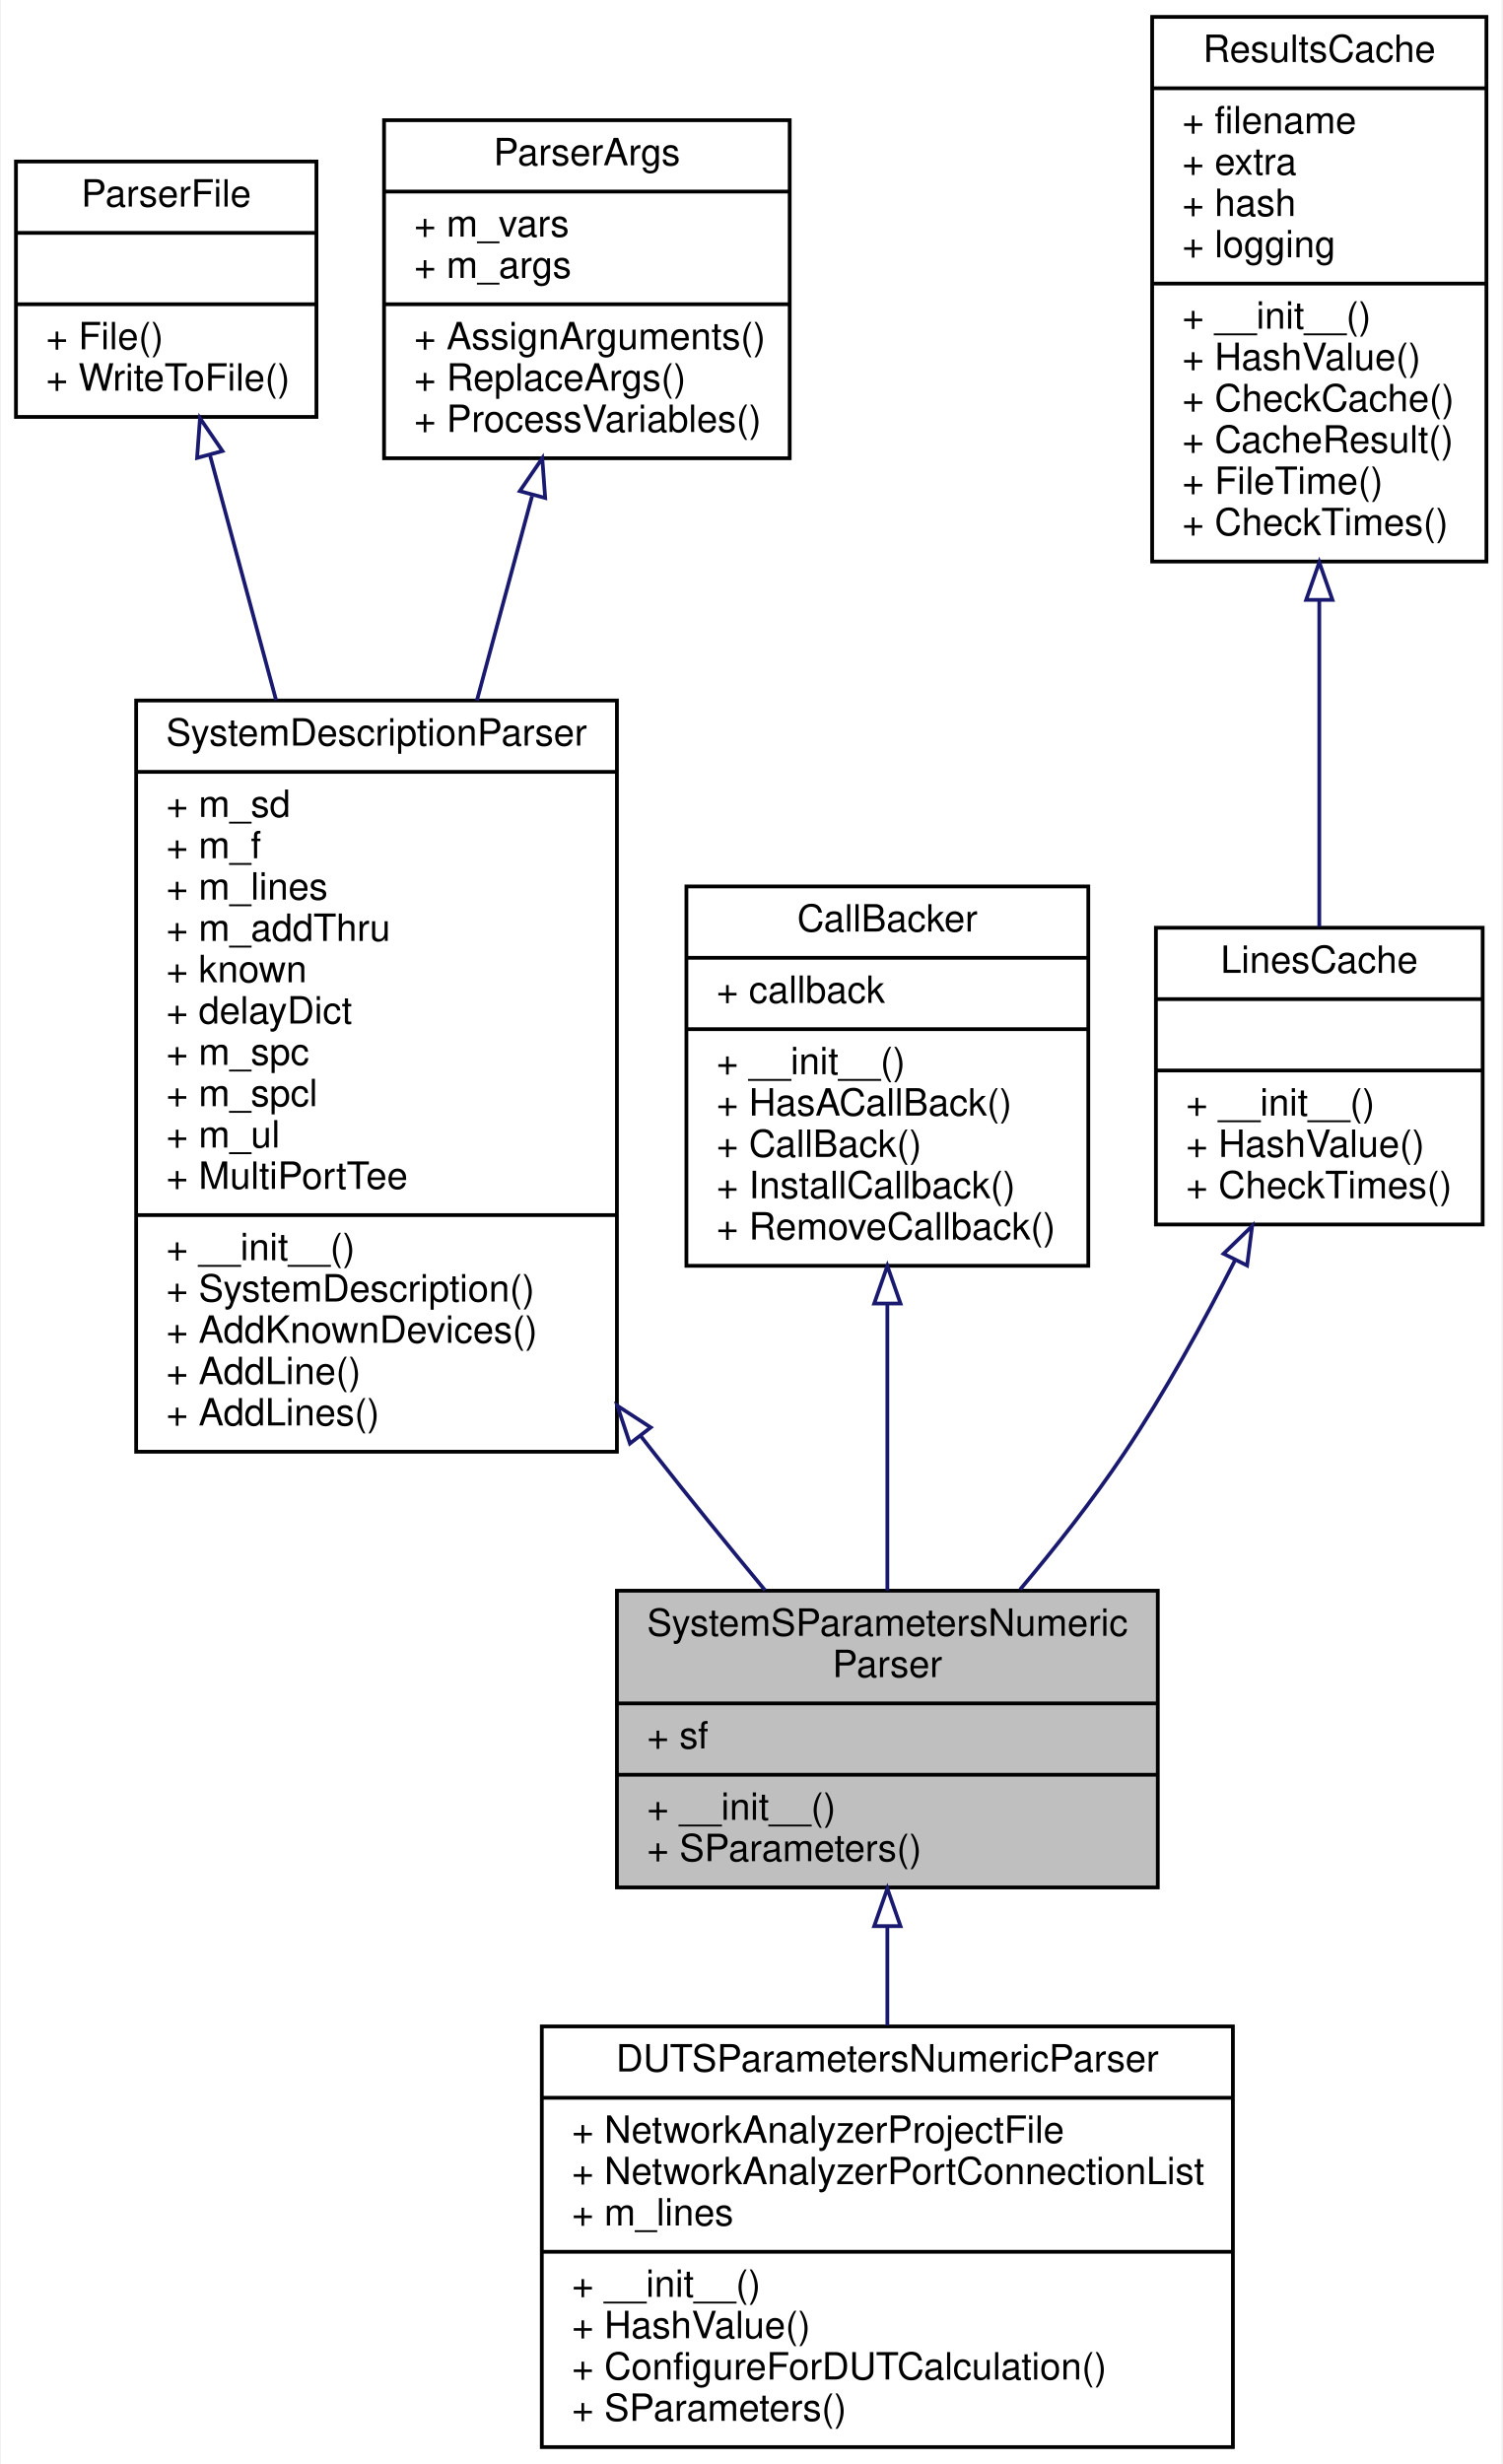
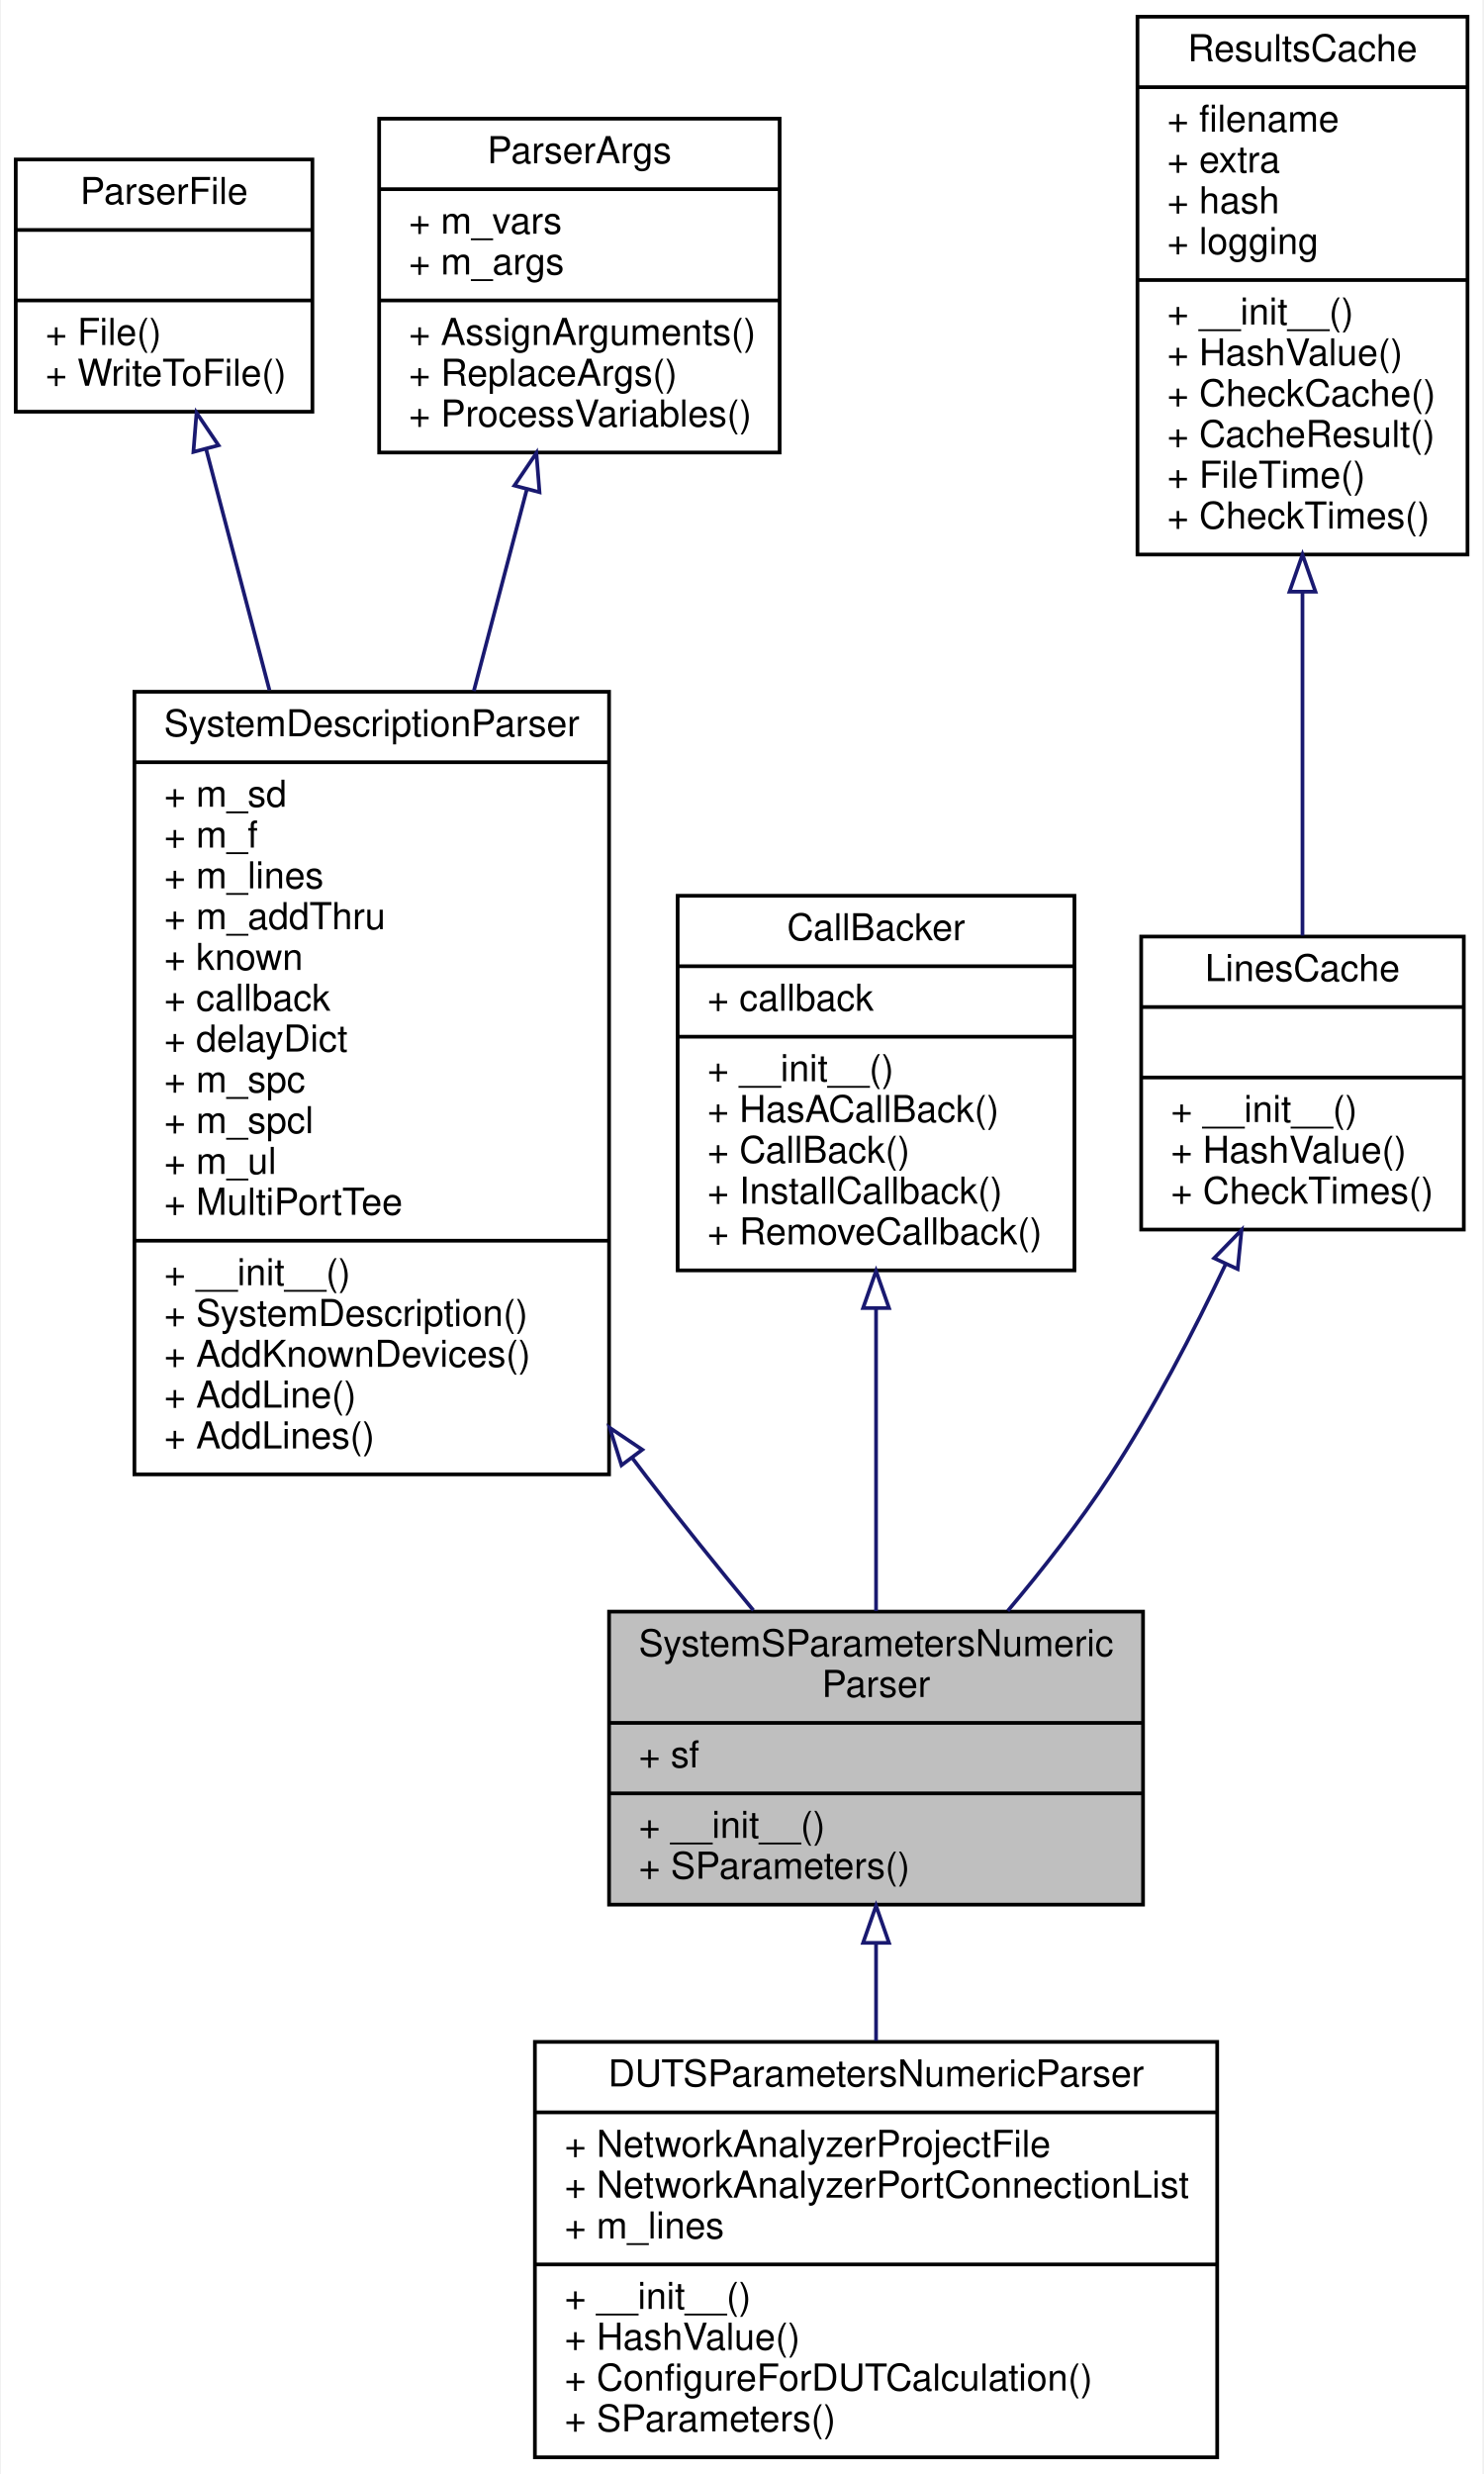
- <svg xmlns="http://www.w3.org/2000/svg" xmlns:xlink="http://www.w3.org/1999/xlink" width="400pt" height="656pt" viewBox="0.00 0.00 399.50 656.00">
-   <g id="graph0" class="graph" transform="scale(1 1) rotate(0) translate(4 652)">
-     <polygon fill="white" stroke="transparent" points="-4,4 -4,-652 395.5,-652 395.5,4 -4,4" />
+ <svg xmlns="http://www.w3.org/2000/svg" xmlns:xlink="http://www.w3.org/1999/xlink" width="400pt" height="667pt" viewBox="0.00 0.00 399.50 667.00">
+   <g id="graph0" class="graph" transform="scale(1 1) rotate(0) translate(4 663)">
+     <polygon fill="white" stroke="transparent" points="-4,4 -4,-663 395.5,-663 395.5,4 -4,4" />
    <g id="node1" class="node">
      <g id="a_node1">
        <a xlink:title="generates system s-parameters from a netlist">
          <polygon fill="#bfbfbf" stroke="black" points="160,-149.5 160,-228.5 304,-228.5 304,-149.5 160,-149.5" />
          <text text-anchor="start" x="168" y="-216.5" font-family="Helvetica,sans-Serif" font-size="10.00">SystemSParametersNumeric</text>
          <text text-anchor="middle" x="232" y="-205.5" font-family="Helvetica,sans-Serif" font-size="10.00">Parser</text>
          <polyline fill="none" stroke="black" points="160,-198.5 304,-198.5 " />
          <text text-anchor="start" x="168" y="-186.5" font-family="Helvetica,sans-Serif" font-size="10.00">+ sf</text>
          <polyline fill="none" stroke="black" points="160,-179.5 304,-179.5 " />
          <text text-anchor="start" x="168" y="-167.5" font-family="Helvetica,sans-Serif" font-size="10.00">+ __init__()</text>
          <text text-anchor="start" x="168" y="-156.5" font-family="Helvetica,sans-Serif" font-size="10.00">+ SParameters()</text>
        </a>
      </g>
    </g>
    <g id="node8" class="node">
      <g id="a_node8">
        <a xlink:href="classSignalIntegrity_1_1Lib_1_1Parsers_1_1DUTSParametersNumericParser_1_1DUTSParametersNumericParser.xhtml" target="_top" xlink:title="generates s-parameters of a DUT from a network analyzer model netlist">
          <polygon fill="white" stroke="black" points="140,-0.5 140,-112.5 324,-112.5 324,-0.5 140,-0.5" />
          <text text-anchor="middle" x="232" y="-100.5" font-family="Helvetica,sans-Serif" font-size="10.00">DUTSParametersNumericParser</text>
          <polyline fill="none" stroke="black" points="140,-93.5 324,-93.5 " />
          <text text-anchor="start" x="148" y="-81.5" font-family="Helvetica,sans-Serif" font-size="10.00">+ NetworkAnalyzerProjectFile</text>
          <text text-anchor="start" x="148" y="-70.5" font-family="Helvetica,sans-Serif" font-size="10.00">+ NetworkAnalyzerPortConnectionList</text>
          <text text-anchor="start" x="148" y="-59.5" font-family="Helvetica,sans-Serif" font-size="10.00">+ m_lines</text>
          <polyline fill="none" stroke="black" points="140,-52.5 324,-52.5 " />
          <text text-anchor="start" x="148" y="-40.5" font-family="Helvetica,sans-Serif" font-size="10.00">+ __init__()</text>
          <text text-anchor="start" x="148" y="-29.5" font-family="Helvetica,sans-Serif" font-size="10.00">+ HashValue()</text>
          <text text-anchor="start" x="148" y="-18.5" font-family="Helvetica,sans-Serif" font-size="10.00">+ ConfigureForDUTCalculation()</text>
          <text text-anchor="start" x="148" y="-7.5" font-family="Helvetica,sans-Serif" font-size="10.00">+ SParameters()</text>
        </a>
      </g>
    </g>
    <g id="edge7" class="edge">
      <path fill="none" stroke="midnightblue" d="M232,-139.01C232,-130.46 232,-121.52 232,-112.81" />
      <polygon fill="none" stroke="midnightblue" points="228.5,-139.2 232,-149.2 235.5,-139.2 228.5,-139.2" />
    </g>
    <g id="node2" class="node">
      <g id="a_node2">
        <a xlink:href="classSignalIntegrity_1_1Lib_1_1Parsers_1_1SystemDescriptionParser_1_1SystemDescriptionParser.xhtml" target="_top" xlink:title="Parses netlists and produces system descriptions.">
-           <polygon fill="white" stroke="black" points="32,-265.5 32,-465.5 160,-465.5 160,-265.5 32,-265.5" />
-           <text text-anchor="middle" x="96" y="-453.5" font-family="Helvetica,sans-Serif" font-size="10.00">SystemDescriptionParser</text>
-           <polyline fill="none" stroke="black" points="32,-446.5 160,-446.5 " />
-           <text text-anchor="start" x="40" y="-434.5" font-family="Helvetica,sans-Serif" font-size="10.00">+ m_sd</text>
-           <text text-anchor="start" x="40" y="-423.5" font-family="Helvetica,sans-Serif" font-size="10.00">+ m_f</text>
-           <text text-anchor="start" x="40" y="-412.5" font-family="Helvetica,sans-Serif" font-size="10.00">+ m_lines</text>
-           <text text-anchor="start" x="40" y="-401.5" font-family="Helvetica,sans-Serif" font-size="10.00">+ m_addThru</text>
-           <text text-anchor="start" x="40" y="-390.5" font-family="Helvetica,sans-Serif" font-size="10.00">+ known</text>
+           <polygon fill="white" stroke="black" points="32,-265.5 32,-476.5 160,-476.5 160,-265.5 32,-265.5" />
+           <text text-anchor="middle" x="96" y="-464.5" font-family="Helvetica,sans-Serif" font-size="10.00">SystemDescriptionParser</text>
+           <polyline fill="none" stroke="black" points="32,-457.5 160,-457.5 " />
+           <text text-anchor="start" x="40" y="-445.5" font-family="Helvetica,sans-Serif" font-size="10.00">+ m_sd</text>
+           <text text-anchor="start" x="40" y="-434.5" font-family="Helvetica,sans-Serif" font-size="10.00">+ m_f</text>
+           <text text-anchor="start" x="40" y="-423.5" font-family="Helvetica,sans-Serif" font-size="10.00">+ m_lines</text>
+           <text text-anchor="start" x="40" y="-412.5" font-family="Helvetica,sans-Serif" font-size="10.00">+ m_addThru</text>
+           <text text-anchor="start" x="40" y="-401.5" font-family="Helvetica,sans-Serif" font-size="10.00">+ known</text>
+           <text text-anchor="start" x="40" y="-390.5" font-family="Helvetica,sans-Serif" font-size="10.00">+ callback</text>
          <text text-anchor="start" x="40" y="-379.5" font-family="Helvetica,sans-Serif" font-size="10.00">+ delayDict</text>
          <text text-anchor="start" x="40" y="-368.5" font-family="Helvetica,sans-Serif" font-size="10.00">+ m_spc</text>
          <text text-anchor="start" x="40" y="-357.5" font-family="Helvetica,sans-Serif" font-size="10.00">+ m_spcl</text>
          <text text-anchor="start" x="40" y="-346.5" font-family="Helvetica,sans-Serif" font-size="10.00">+ m_ul</text>
          <text text-anchor="start" x="40" y="-335.5" font-family="Helvetica,sans-Serif" font-size="10.00">+ MultiPortTee</text>
          <polyline fill="none" stroke="black" points="32,-328.5 160,-328.5 " />
          <text text-anchor="start" x="40" y="-316.5" font-family="Helvetica,sans-Serif" font-size="10.00">+ __init__()</text>
          <text text-anchor="start" x="40" y="-305.5" font-family="Helvetica,sans-Serif" font-size="10.00">+ SystemDescription()</text>
          <text text-anchor="start" x="40" y="-294.5" font-family="Helvetica,sans-Serif" font-size="10.00">+ AddKnownDevices()</text>
          <text text-anchor="start" x="40" y="-283.5" font-family="Helvetica,sans-Serif" font-size="10.00">+ AddLine()</text>
          <text text-anchor="start" x="40" y="-272.5" font-family="Helvetica,sans-Serif" font-size="10.00">+ AddLines()</text>
        </a>
      </g>
    </g>
    <g id="edge1" class="edge">
-       <path fill="none" stroke="midnightblue" d="M166.32,-269.71C167.55,-268.13 168.78,-266.56 170,-265 179.38,-253.04 189.83,-240.22 199.44,-228.62" />
-       <polygon fill="none" stroke="midnightblue" points="163.46,-267.69 160.11,-277.74 169,-271.97 163.46,-267.69" />
+       <path fill="none" stroke="midnightblue" d="M166.33,-269.83C167.56,-268.21 168.78,-266.59 170,-265 179.13,-253.05 189.4,-240.35 198.92,-228.85" />
+       <polygon fill="none" stroke="midnightblue" points="163.35,-267.97 160.17,-278.08 168.96,-272.16 163.35,-267.97" />
    </g>
    <g id="node3" class="node">
      <g id="a_node3">
        <a xlink:href="classSignalIntegrity_1_1Lib_1_1Parsers_1_1ParserFile_1_1ParserFile.xhtml" target="_top" xlink:title="file handling base class for parsers">
-           <polygon fill="white" stroke="black" points="0,-541 0,-609 80,-609 80,-541 0,-541" />
-           <text text-anchor="middle" x="40" y="-597" font-family="Helvetica,sans-Serif" font-size="10.00">ParserFile</text>
-           <polyline fill="none" stroke="black" points="0,-590 80,-590 " />
-           <text text-anchor="middle" x="40" y="-578" font-family="Helvetica,sans-Serif" font-size="10.00"> </text>
-           <polyline fill="none" stroke="black" points="0,-571 80,-571 " />
-           <text text-anchor="start" x="8" y="-559" font-family="Helvetica,sans-Serif" font-size="10.00">+ File()</text>
-           <text text-anchor="start" x="8" y="-548" font-family="Helvetica,sans-Serif" font-size="10.00">+ WriteToFile()</text>
+           <polygon fill="white" stroke="black" points="0,-552 0,-620 80,-620 80,-552 0,-552" />
+           <text text-anchor="middle" x="40" y="-608" font-family="Helvetica,sans-Serif" font-size="10.00">ParserFile</text>
+           <polyline fill="none" stroke="black" points="0,-601 80,-601 " />
+           <text text-anchor="middle" x="40" y="-589" font-family="Helvetica,sans-Serif" font-size="10.00"> </text>
+           <polyline fill="none" stroke="black" points="0,-582 80,-582 " />
+           <text text-anchor="start" x="8" y="-570" font-family="Helvetica,sans-Serif" font-size="10.00">+ File()</text>
+           <text text-anchor="start" x="8" y="-559" font-family="Helvetica,sans-Serif" font-size="10.00">+ WriteToFile()</text>
        </a>
      </g>
    </g>
    <g id="edge2" class="edge">
-       <path fill="none" stroke="midnightblue" d="M51.65,-530.83C56.79,-511.8 63.05,-488.58 69.24,-465.66" />
-       <polygon fill="none" stroke="midnightblue" points="48.22,-530.09 49,-540.66 54.98,-531.92 48.22,-530.09" />
+       <path fill="none" stroke="midnightblue" d="M51.32,-541.96C56.29,-523.05 62.36,-499.95 68.41,-476.94" />
+       <polygon fill="none" stroke="midnightblue" points="47.91,-541.16 48.75,-551.72 54.68,-542.94 47.91,-541.16" />
    </g>
    <g id="node4" class="node">
      <g id="a_node4">
        <a xlink:href="classSignalIntegrity_1_1Lib_1_1Parsers_1_1ParserArgs_1_1ParserArgs.xhtml" target="_top" xlink:title="argument handling base class for parsers">
-           <polygon fill="white" stroke="black" points="98,-530 98,-620 206,-620 206,-530 98,-530" />
-           <text text-anchor="middle" x="152" y="-608" font-family="Helvetica,sans-Serif" font-size="10.00">ParserArgs</text>
-           <polyline fill="none" stroke="black" points="98,-601 206,-601 " />
-           <text text-anchor="start" x="106" y="-589" font-family="Helvetica,sans-Serif" font-size="10.00">+ m_vars</text>
-           <text text-anchor="start" x="106" y="-578" font-family="Helvetica,sans-Serif" font-size="10.00">+ m_args</text>
-           <polyline fill="none" stroke="black" points="98,-571 206,-571 " />
-           <text text-anchor="start" x="106" y="-559" font-family="Helvetica,sans-Serif" font-size="10.00">+ AssignArguments()</text>
-           <text text-anchor="start" x="106" y="-548" font-family="Helvetica,sans-Serif" font-size="10.00">+ ReplaceArgs()</text>
-           <text text-anchor="start" x="106" y="-537" font-family="Helvetica,sans-Serif" font-size="10.00">+ ProcessVariables()</text>
+           <polygon fill="white" stroke="black" points="98,-541 98,-631 206,-631 206,-541 98,-541" />
+           <text text-anchor="middle" x="152" y="-619" font-family="Helvetica,sans-Serif" font-size="10.00">ParserArgs</text>
+           <polyline fill="none" stroke="black" points="98,-612 206,-612 " />
+           <text text-anchor="start" x="106" y="-600" font-family="Helvetica,sans-Serif" font-size="10.00">+ m_vars</text>
+           <text text-anchor="start" x="106" y="-589" font-family="Helvetica,sans-Serif" font-size="10.00">+ m_args</text>
+           <polyline fill="none" stroke="black" points="98,-582 206,-582 " />
+           <text text-anchor="start" x="106" y="-570" font-family="Helvetica,sans-Serif" font-size="10.00">+ AssignArguments()</text>
+           <text text-anchor="start" x="106" y="-559" font-family="Helvetica,sans-Serif" font-size="10.00">+ ReplaceArgs()</text>
+           <text text-anchor="start" x="106" y="-548" font-family="Helvetica,sans-Serif" font-size="10.00">+ ProcessVariables()</text>
        </a>
      </g>
    </g>
    <g id="edge3" class="edge">
-       <path fill="none" stroke="midnightblue" d="M137.4,-519.91C132.89,-503.2 127.78,-484.25 122.72,-465.51" />
-       <polygon fill="none" stroke="midnightblue" points="134.14,-521.25 140.12,-529.99 140.9,-519.43 134.14,-521.25" />
+       <path fill="none" stroke="midnightblue" d="M137.77,-530.86C133.41,-514.28 128.46,-495.45 123.53,-476.7" />
+       <polygon fill="none" stroke="midnightblue" points="134.47,-532.08 140.4,-540.87 141.24,-530.3 134.47,-532.08" />
    </g>
    <g id="node5" class="node">
      <g id="a_node5">
        <a xlink:href="classSignalIntegrity_1_1Lib_1_1CallBacker_1_1CallBacker.xhtml" target="_top" xlink:title="Handles Callbacks that allow progress reporting during long calculations and capability to abort.">
-           <polygon fill="white" stroke="black" points="178.5,-315 178.5,-416 285.5,-416 285.5,-315 178.5,-315" />
-           <text text-anchor="middle" x="232" y="-404" font-family="Helvetica,sans-Serif" font-size="10.00">CallBacker</text>
-           <polyline fill="none" stroke="black" points="178.5,-397 285.5,-397 " />
-           <text text-anchor="start" x="186.5" y="-385" font-family="Helvetica,sans-Serif" font-size="10.00">+ callback</text>
-           <polyline fill="none" stroke="black" points="178.5,-378 285.5,-378 " />
-           <text text-anchor="start" x="186.5" y="-366" font-family="Helvetica,sans-Serif" font-size="10.00">+ __init__()</text>
-           <text text-anchor="start" x="186.5" y="-355" font-family="Helvetica,sans-Serif" font-size="10.00">+ HasACallBack()</text>
-           <text text-anchor="start" x="186.5" y="-344" font-family="Helvetica,sans-Serif" font-size="10.00">+ CallBack()</text>
-           <text text-anchor="start" x="186.5" y="-333" font-family="Helvetica,sans-Serif" font-size="10.00">+ InstallCallback()</text>
-           <text text-anchor="start" x="186.5" y="-322" font-family="Helvetica,sans-Serif" font-size="10.00">+ RemoveCallback()</text>
+           <polygon fill="white" stroke="black" points="178.5,-320.5 178.5,-421.5 285.5,-421.5 285.5,-320.5 178.5,-320.5" />
+           <text text-anchor="middle" x="232" y="-409.5" font-family="Helvetica,sans-Serif" font-size="10.00">CallBacker</text>
+           <polyline fill="none" stroke="black" points="178.5,-402.5 285.5,-402.5 " />
+           <text text-anchor="start" x="186.5" y="-390.5" font-family="Helvetica,sans-Serif" font-size="10.00">+ callback</text>
+           <polyline fill="none" stroke="black" points="178.5,-383.5 285.5,-383.5 " />
+           <text text-anchor="start" x="186.5" y="-371.5" font-family="Helvetica,sans-Serif" font-size="10.00">+ __init__()</text>
+           <text text-anchor="start" x="186.5" y="-360.5" font-family="Helvetica,sans-Serif" font-size="10.00">+ HasACallBack()</text>
+           <text text-anchor="start" x="186.5" y="-349.5" font-family="Helvetica,sans-Serif" font-size="10.00">+ CallBack()</text>
+           <text text-anchor="start" x="186.5" y="-338.5" font-family="Helvetica,sans-Serif" font-size="10.00">+ InstallCallback()</text>
+           <text text-anchor="start" x="186.5" y="-327.5" font-family="Helvetica,sans-Serif" font-size="10.00">+ RemoveCallback()</text>
        </a>
      </g>
    </g>
    <g id="edge4" class="edge">
-       <path fill="none" stroke="midnightblue" d="M232,-304.76C232,-279.55 232,-250.92 232,-228.56" />
-       <polygon fill="none" stroke="midnightblue" points="228.5,-304.96 232,-314.96 235.5,-304.96 228.5,-304.96" />
+       <path fill="none" stroke="midnightblue" d="M232,-310.26C232,-283.38 232,-252.43 232,-228.66" />
+       <polygon fill="none" stroke="midnightblue" points="228.5,-310.34 232,-320.34 235.5,-310.34 228.5,-310.34" />
    </g>
    <g id="node6" class="node">
      <g id="a_node6">
        <a xlink:href="classSignalIntegrity_1_1Lib_1_1ResultsCache_1_1LinesCache.xhtml" target="_top" xlink:title="Caches results calculated based on netlist lines, as used in all of the parser classes.">
-           <polygon fill="white" stroke="black" points="303.5,-326 303.5,-405 390.5,-405 390.5,-326 303.5,-326" />
-           <text text-anchor="middle" x="347" y="-393" font-family="Helvetica,sans-Serif" font-size="10.00">LinesCache</text>
-           <polyline fill="none" stroke="black" points="303.5,-386 390.5,-386 " />
-           <text text-anchor="middle" x="347" y="-374" font-family="Helvetica,sans-Serif" font-size="10.00"> </text>
-           <polyline fill="none" stroke="black" points="303.5,-367 390.5,-367 " />
-           <text text-anchor="start" x="311.5" y="-355" font-family="Helvetica,sans-Serif" font-size="10.00">+ __init__()</text>
-           <text text-anchor="start" x="311.5" y="-344" font-family="Helvetica,sans-Serif" font-size="10.00">+ HashValue()</text>
-           <text text-anchor="start" x="311.5" y="-333" font-family="Helvetica,sans-Serif" font-size="10.00">+ CheckTimes()</text>
+           <polygon fill="white" stroke="black" points="303.5,-331.5 303.5,-410.5 390.5,-410.5 390.5,-331.5 303.5,-331.5" />
+           <text text-anchor="middle" x="347" y="-398.5" font-family="Helvetica,sans-Serif" font-size="10.00">LinesCache</text>
+           <polyline fill="none" stroke="black" points="303.5,-391.5 390.5,-391.5 " />
+           <text text-anchor="middle" x="347" y="-379.5" font-family="Helvetica,sans-Serif" font-size="10.00"> </text>
+           <polyline fill="none" stroke="black" points="303.5,-372.5 390.5,-372.5 " />
+           <text text-anchor="start" x="311.5" y="-360.5" font-family="Helvetica,sans-Serif" font-size="10.00">+ __init__()</text>
+           <text text-anchor="start" x="311.5" y="-349.5" font-family="Helvetica,sans-Serif" font-size="10.00">+ HashValue()</text>
+           <text text-anchor="start" x="311.5" y="-338.5" font-family="Helvetica,sans-Serif" font-size="10.00">+ CheckTimes()</text>
        </a>
      </g>
    </g>
    <g id="edge5" class="edge">
-       <path fill="none" stroke="midnightblue" d="M324.58,-316.51C316.06,-299.76 305.8,-281.12 295,-265 286.77,-252.71 276.85,-240.11 267.35,-228.83" />
-       <polygon fill="none" stroke="midnightblue" points="321.51,-318.21 329.12,-325.59 327.78,-315.08 321.51,-318.21" />
+       <path fill="none" stroke="midnightblue" d="M326.33,-322.28C317.59,-303.84 306.72,-282.91 295,-265 286.9,-252.62 277.03,-239.99 267.53,-228.71" />
+       <polygon fill="none" stroke="midnightblue" points="323.17,-323.79 330.57,-331.38 329.52,-320.84 323.17,-323.79" />
    </g>
    <g id="node7" class="node">
      <g id="a_node7">
        <a xlink:href="classSignalIntegrity_1_1Lib_1_1ResultsCache_1_1ResultsCache.xhtml" target="_top" xlink:title="base class for results caching">
-           <polygon fill="white" stroke="black" points="302.5,-502.5 302.5,-647.5 391.5,-647.5 391.5,-502.5 302.5,-502.5" />
-           <text text-anchor="middle" x="347" y="-635.5" font-family="Helvetica,sans-Serif" font-size="10.00">ResultsCache</text>
-           <polyline fill="none" stroke="black" points="302.5,-628.5 391.5,-628.5 " />
-           <text text-anchor="start" x="310.5" y="-616.5" font-family="Helvetica,sans-Serif" font-size="10.00">+ filename</text>
-           <text text-anchor="start" x="310.5" y="-605.5" font-family="Helvetica,sans-Serif" font-size="10.00">+ extra</text>
-           <text text-anchor="start" x="310.5" y="-594.5" font-family="Helvetica,sans-Serif" font-size="10.00">+ hash</text>
-           <text text-anchor="start" x="310.5" y="-583.5" font-family="Helvetica,sans-Serif" font-size="10.00">+ logging</text>
-           <polyline fill="none" stroke="black" points="302.5,-576.5 391.5,-576.5 " />
-           <text text-anchor="start" x="310.5" y="-564.5" font-family="Helvetica,sans-Serif" font-size="10.00">+ __init__()</text>
-           <text text-anchor="start" x="310.5" y="-553.5" font-family="Helvetica,sans-Serif" font-size="10.00">+ HashValue()</text>
-           <text text-anchor="start" x="310.5" y="-542.5" font-family="Helvetica,sans-Serif" font-size="10.00">+ CheckCache()</text>
-           <text text-anchor="start" x="310.5" y="-531.5" font-family="Helvetica,sans-Serif" font-size="10.00">+ CacheResult()</text>
-           <text text-anchor="start" x="310.5" y="-520.5" font-family="Helvetica,sans-Serif" font-size="10.00">+ FileTime()</text>
-           <text text-anchor="start" x="310.5" y="-509.5" font-family="Helvetica,sans-Serif" font-size="10.00">+ CheckTimes()</text>
+           <polygon fill="white" stroke="black" points="302.5,-513.5 302.5,-658.5 391.5,-658.5 391.5,-513.5 302.5,-513.5" />
+           <text text-anchor="middle" x="347" y="-646.5" font-family="Helvetica,sans-Serif" font-size="10.00">ResultsCache</text>
+           <polyline fill="none" stroke="black" points="302.5,-639.5 391.5,-639.5 " />
+           <text text-anchor="start" x="310.5" y="-627.5" font-family="Helvetica,sans-Serif" font-size="10.00">+ filename</text>
+           <text text-anchor="start" x="310.5" y="-616.5" font-family="Helvetica,sans-Serif" font-size="10.00">+ extra</text>
+           <text text-anchor="start" x="310.5" y="-605.5" font-family="Helvetica,sans-Serif" font-size="10.00">+ hash</text>
+           <text text-anchor="start" x="310.5" y="-594.5" font-family="Helvetica,sans-Serif" font-size="10.00">+ logging</text>
+           <polyline fill="none" stroke="black" points="302.5,-587.5 391.5,-587.5 " />
+           <text text-anchor="start" x="310.5" y="-575.5" font-family="Helvetica,sans-Serif" font-size="10.00">+ __init__()</text>
+           <text text-anchor="start" x="310.5" y="-564.5" font-family="Helvetica,sans-Serif" font-size="10.00">+ HashValue()</text>
+           <text text-anchor="start" x="310.5" y="-553.5" font-family="Helvetica,sans-Serif" font-size="10.00">+ CheckCache()</text>
+           <text text-anchor="start" x="310.5" y="-542.5" font-family="Helvetica,sans-Serif" font-size="10.00">+ CacheResult()</text>
+           <text text-anchor="start" x="310.5" y="-531.5" font-family="Helvetica,sans-Serif" font-size="10.00">+ FileTime()</text>
+           <text text-anchor="start" x="310.5" y="-520.5" font-family="Helvetica,sans-Serif" font-size="10.00">+ CheckTimes()</text>
        </a>
      </g>
    </g>
    <g id="edge6" class="edge">
-       <path fill="none" stroke="midnightblue" d="M347,-492.25C347,-462.27 347,-429.73 347,-405.26" />
-       <polygon fill="none" stroke="midnightblue" points="343.5,-492.3 347,-502.3 350.5,-492.3 343.5,-492.3" />
+       <path fill="none" stroke="midnightblue" d="M347,-503.29C347,-471.5 347,-436.59 347,-410.76" />
+       <polygon fill="none" stroke="midnightblue" points="343.5,-503.48 347,-513.48 350.5,-503.48 343.5,-503.48" />
    </g>
  </g>
</svg>
